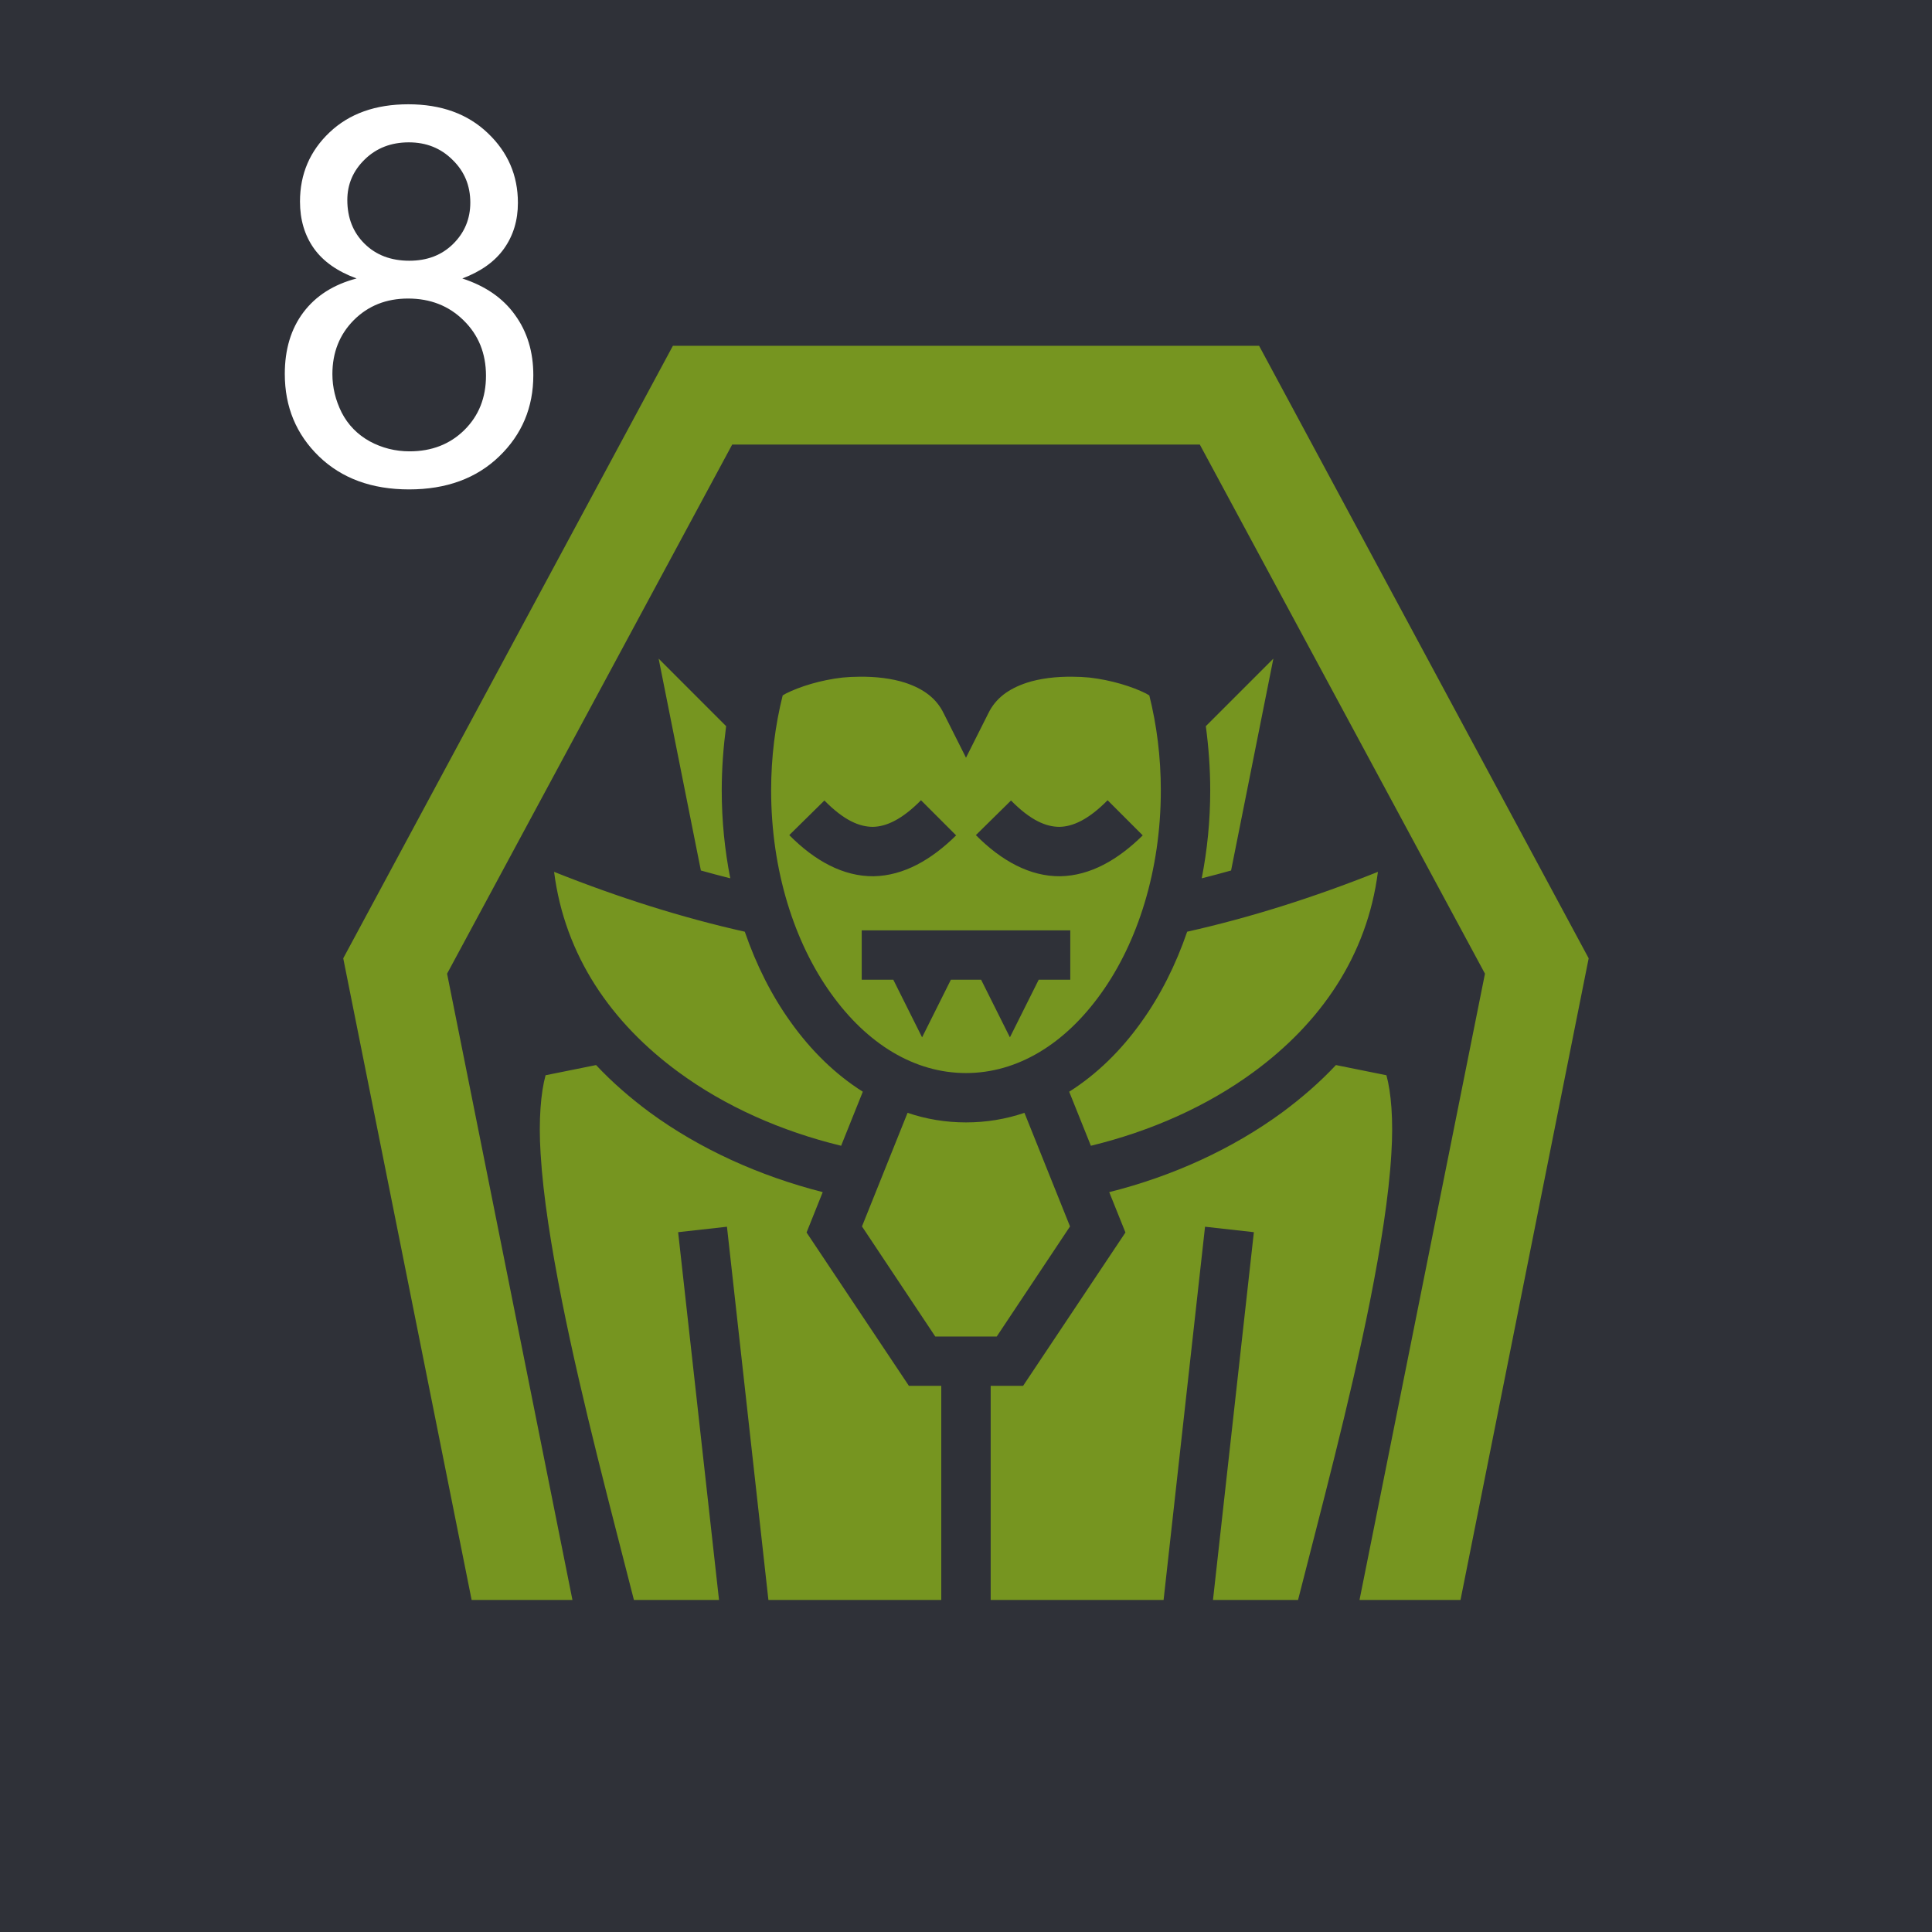
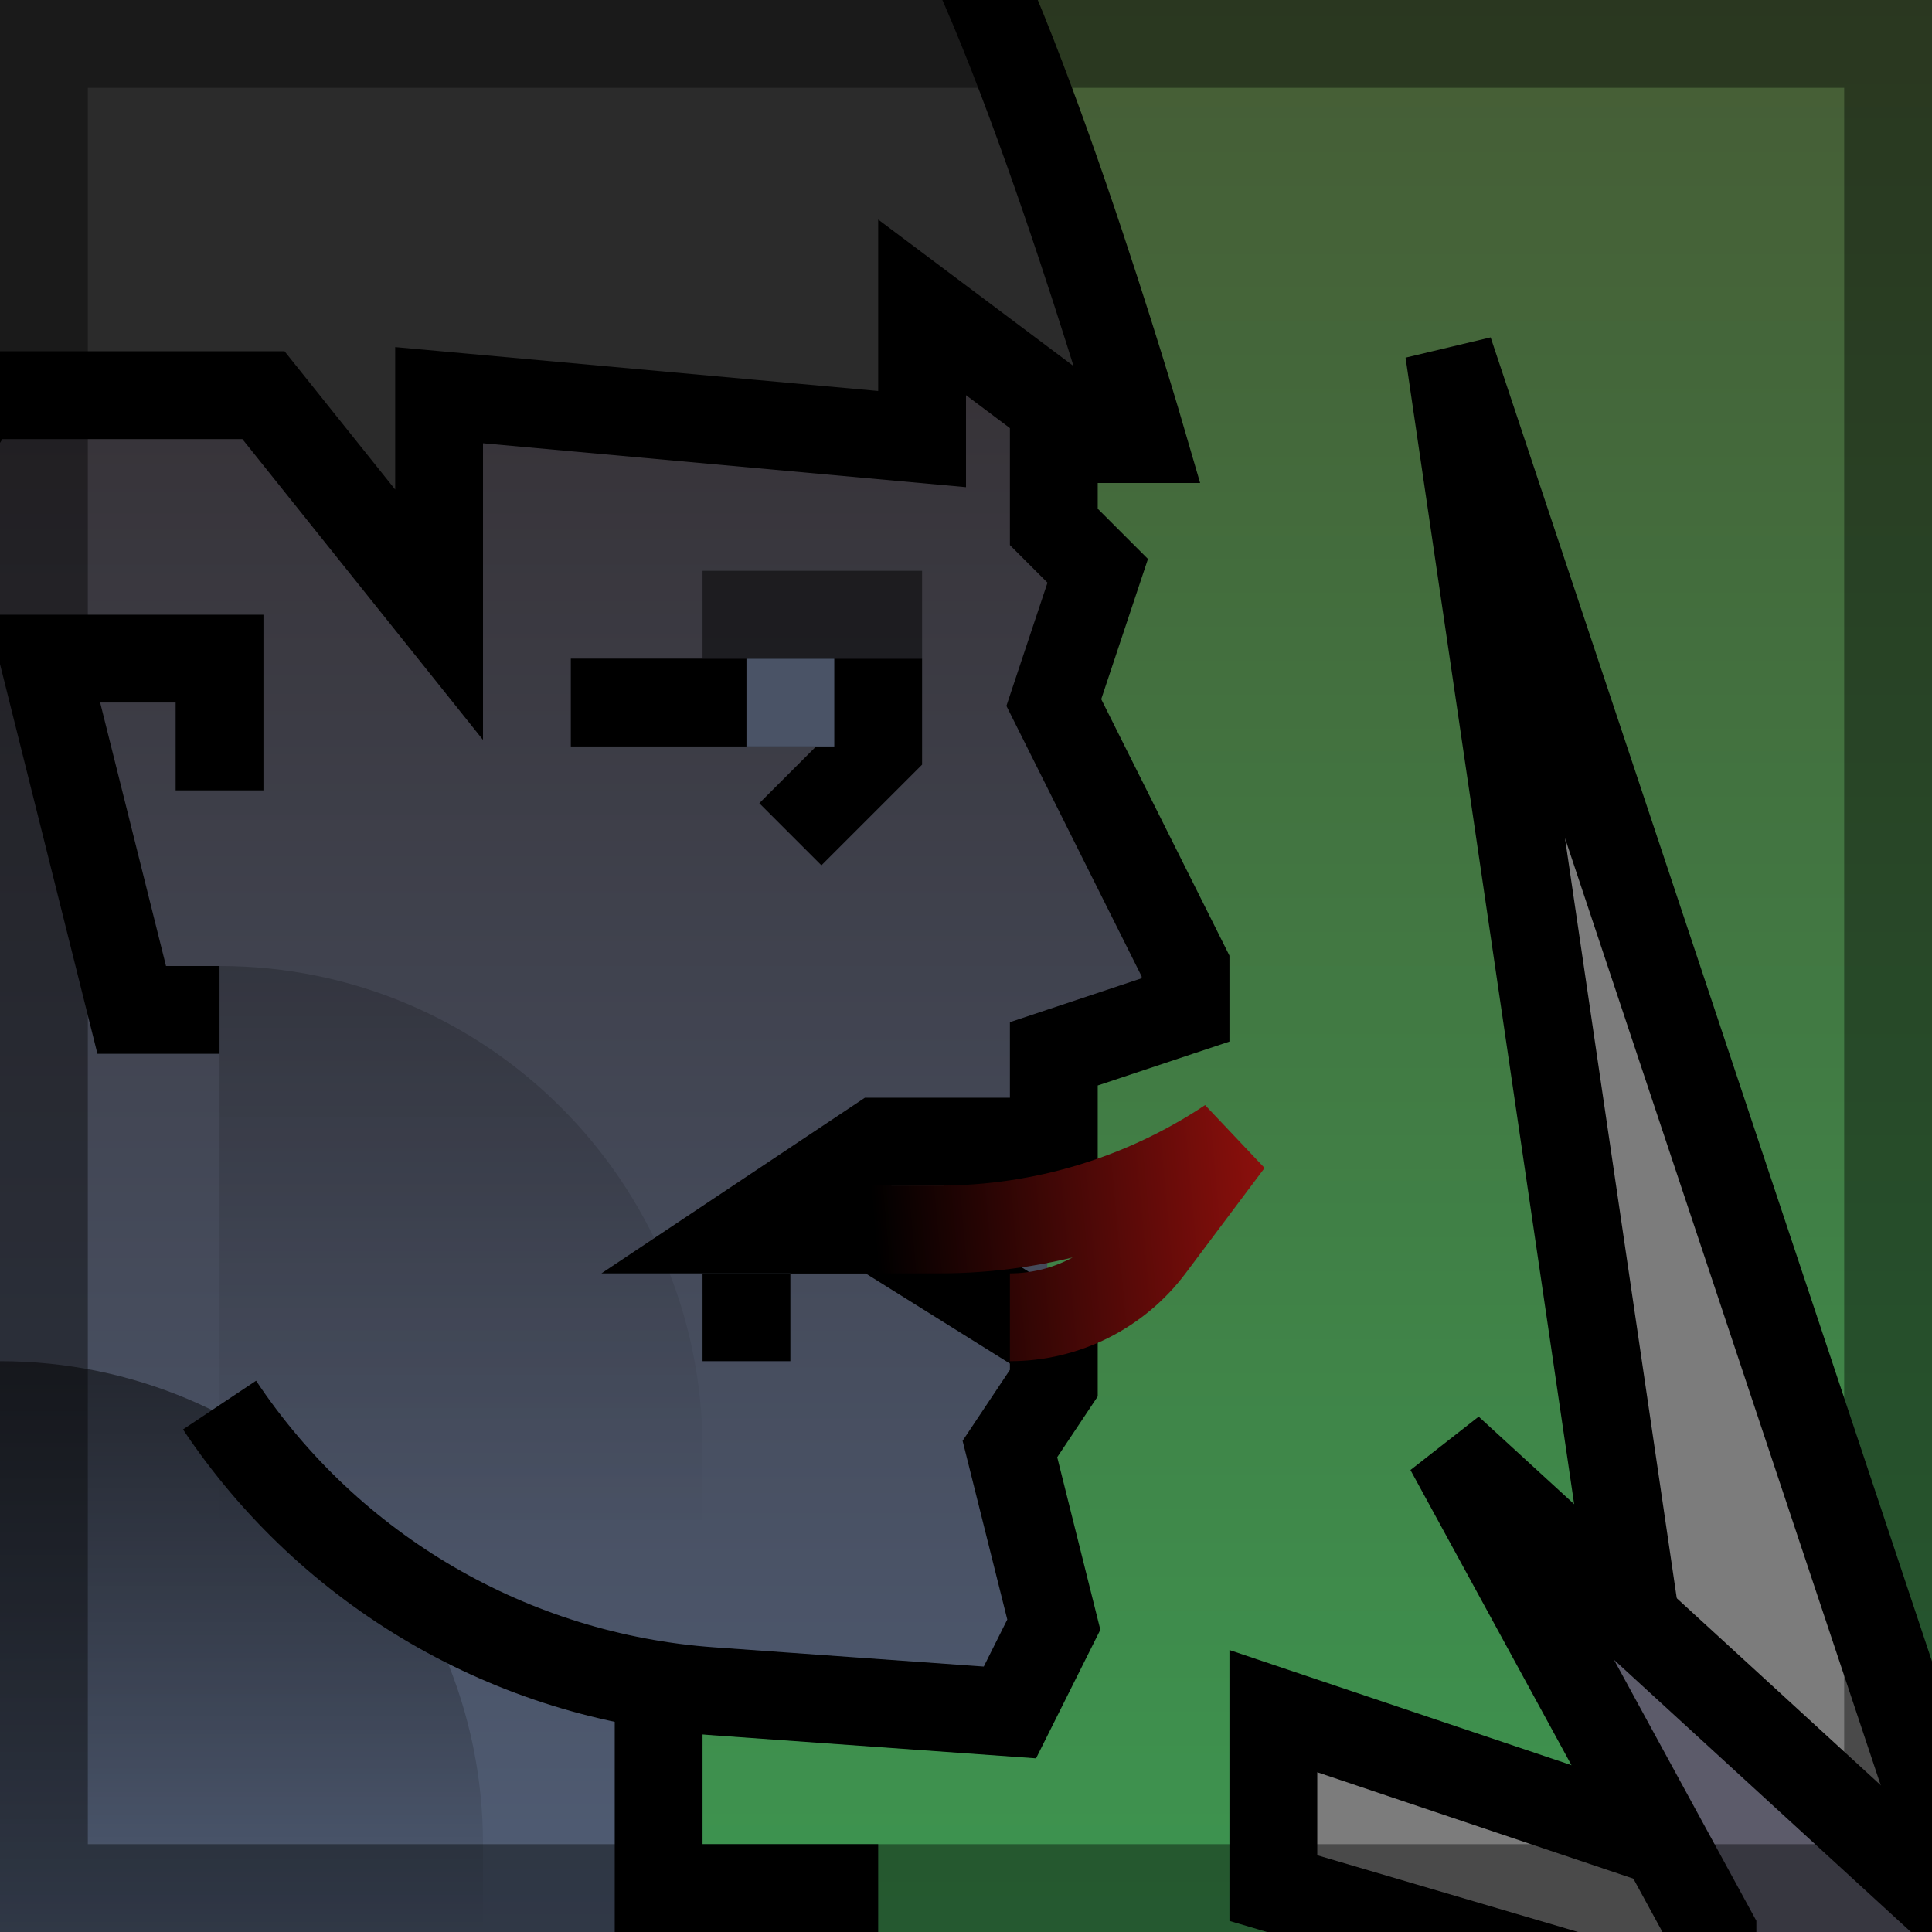
<svg xmlns="http://www.w3.org/2000/svg" width="44" height="44" viewBox="0 0 44 44" fill="none">
-   <rect width="44" height="44" fill="#2F3138" />
-   <path d="M8.121 6.342C7.684 6.182 7.359 5.953 7.148 5.656C6.938 5.359 6.832 5.004 6.832 4.59C6.832 3.965 7.057 3.439 7.506 3.014C7.955 2.588 8.553 2.375 9.299 2.375C10.049 2.375 10.652 2.594 11.109 3.031C11.566 3.465 11.795 3.994 11.795 4.619C11.795 5.018 11.69 5.365 11.479 5.662C11.271 5.955 10.955 6.182 10.529 6.342C11.057 6.514 11.457 6.791 11.73 7.174C12.008 7.557 12.146 8.014 12.146 8.545C12.146 9.279 11.887 9.896 11.367 10.396C10.848 10.896 10.164 11.146 9.316 11.146C8.469 11.146 7.785 10.896 7.266 10.396C6.746 9.893 6.486 9.266 6.486 8.516C6.486 7.957 6.627 7.49 6.908 7.115C7.193 6.736 7.598 6.479 8.121 6.342ZM7.91 4.555C7.91 4.961 8.041 5.293 8.303 5.551C8.564 5.809 8.904 5.938 9.322 5.938C9.729 5.938 10.06 5.811 10.318 5.557C10.58 5.299 10.711 4.984 10.711 4.613C10.711 4.227 10.576 3.902 10.307 3.641C10.041 3.375 9.709 3.242 9.311 3.242C8.908 3.242 8.574 3.371 8.309 3.629C8.043 3.887 7.91 4.195 7.91 4.555ZM7.57 8.521C7.57 8.822 7.641 9.113 7.781 9.395C7.926 9.676 8.139 9.895 8.42 10.051C8.701 10.203 9.004 10.279 9.328 10.279C9.832 10.279 10.248 10.117 10.576 9.793C10.904 9.469 11.068 9.057 11.068 8.557C11.068 8.049 10.898 7.629 10.559 7.297C10.223 6.965 9.801 6.799 9.293 6.799C8.797 6.799 8.385 6.963 8.057 7.291C7.732 7.619 7.57 8.029 7.57 8.521Z" fill="white" />
-   <path d="M15.325 7.875L7.817 21.825L10.741 36.438H13.037L10.182 22.175L16.675 10.125H27.325L33.819 22.175L30.962 36.438H33.262L36.181 21.825L28.675 7.875H15.325ZM15 15L15.962 19.825C16.181 19.887 16.4 19.944 16.619 20H16.631C16.506 19.363 16.437 18.694 16.437 18C16.437 17.5 16.475 17.012 16.537 16.538L15 15ZM29 15L27.462 16.538C27.525 17.012 27.562 17.5 27.562 18C27.562 18.694 27.494 19.363 27.369 20H27.381C27.6 19.944 27.819 19.887 28.037 19.825L29 15ZM19.562 15.412C19.437 15.412 19.312 15.419 19.187 15.431C18.687 15.488 18.212 15.637 17.9 15.794C17.875 15.806 17.85 15.825 17.825 15.838C17.656 16.512 17.562 17.238 17.562 18C17.562 19.825 18.094 21.469 18.925 22.625C19.75 23.781 20.831 24.438 22 24.438C23.169 24.438 24.25 23.781 25.075 22.625C25.906 21.469 26.437 19.825 26.437 18C26.437 17.238 26.344 16.512 26.175 15.838C26.15 15.825 26.125 15.806 26.1 15.794C25.787 15.637 25.312 15.488 24.812 15.431C24.687 15.419 24.562 15.412 24.437 15.412C24.062 15.406 23.687 15.45 23.381 15.55C22.969 15.688 22.675 15.9 22.506 16.25L22 17.256L21.494 16.25C21.325 15.9 21.031 15.688 20.619 15.55C20.312 15.45 19.937 15.406 19.562 15.412ZM20.975 18.225L21.775 19.025C21.212 19.581 20.581 19.944 19.894 19.956C19.206 19.962 18.556 19.606 17.975 19.019L18.775 18.231C19.225 18.688 19.575 18.831 19.881 18.831C20.181 18.825 20.537 18.669 20.975 18.225ZM25.225 18.225L26.025 19.025C25.462 19.581 24.831 19.944 24.144 19.956C23.456 19.962 22.806 19.606 22.225 19.019L23.025 18.231C23.475 18.688 23.825 18.831 24.131 18.831C24.431 18.825 24.787 18.669 25.225 18.225ZM12.619 19.856C12.862 21.762 13.919 23.294 15.456 24.419C16.512 25.194 17.787 25.762 19.156 26.094L19.65 24.863C19.025 24.469 18.469 23.925 18.006 23.275C17.575 22.675 17.225 21.981 16.962 21.219C15.537 20.9 14.094 20.444 12.619 19.856ZM31.381 19.856C29.906 20.444 28.462 20.9 27.037 21.219C26.775 21.981 26.425 22.675 25.994 23.275C25.531 23.925 24.975 24.469 24.35 24.863L24.844 26.094C26.212 25.762 27.487 25.194 28.544 24.419C30.081 23.294 31.137 21.762 31.381 19.856ZM19.625 21.188H24.375V22.312H23.656L23 23.625L22.344 22.312H21.656L21 23.625L20.344 22.312H19.625V21.188ZM13.575 24.256L12.425 24.488C12.319 24.875 12.262 25.5 12.312 26.275C12.369 27.238 12.556 28.406 12.8 29.637C13.262 31.956 13.937 34.469 14.437 36.438H16.375L15.444 28.062L16.556 27.938L17.5 36.438H21.437V31.562H20.7L18.369 28.069L18.737 27.15C17.294 26.781 15.937 26.169 14.794 25.331C14.356 25.006 13.944 24.65 13.575 24.256ZM30.425 24.256C30.056 24.65 29.644 25.006 29.206 25.331C28.062 26.169 26.706 26.788 25.262 27.15L25.631 28.069L23.3 31.562H22.562V36.438H26.5L27.444 27.938L28.556 28.062L27.625 36.438H29.562C30.062 34.469 30.737 31.956 31.2 29.637C31.444 28.406 31.631 27.238 31.687 26.275C31.737 25.5 31.681 24.875 31.575 24.488L30.425 24.256ZM20.669 25.344L19.631 27.931L21.3 30.438H22.7L24.369 27.931L23.331 25.344C22.906 25.488 22.462 25.562 22 25.562C21.537 25.562 21.094 25.488 20.669 25.344Z" fill="#769520" />
+   <g clip-path="url(#clip0_315_143778)">
+     <rect width="44" height="44" fill="url(#paint0_linear_315_143778)" />
+     <path d="M38.488 45.793L41.399 59.487L47.268 58.24L44.357 44.546L51 40V36L44 41L33 8L38 42L29 38.97V43L38.488 45.793Z" fill="#7C7C7C" stroke="black" stroke-width="2" />
+     <path d="M35 48.5L31.5 47.5L34.228 52.342L37 60L34 60L34 62L29 62L30 65L45 65L45 44L33 33L39 44L39 53L35 48.5Z" fill="#5C5B6A" stroke="black" stroke-width="2" />
+     <path d="M0 0H21L24 6V16L27 23L24 24.5L23.5 39L15 38V44H0V0Z" fill="url(#paint1_linear_315_143778)" />
+     <path d="M20 0L24 6V12L25 13L24 16L27 22V23L24 24V26H20L17 28H20L24 30.5V31.5L23 33L24 37L23 39L16.193 38.514C11.655 38.19 7.523 35.785 5 32V32" stroke="black" stroke-width="2" />
+     <path d="M21 10V7L25 10H26C26 10 23.018 -0.246 21 -3H-3V13L-0.5 9H6L10 14V9L21 10Z" fill="#2B2B2B" stroke="black" stroke-width="2" />
+     <path d="M15 38V43H20" stroke="black" stroke-width="2" />
+     <path d="M5 23H3L1 15H5V18" stroke="black" stroke-width="2" />
+     <rect x="1" y="1" width="42" height="42" stroke="black" stroke-opacity="0.4" stroke-width="2" />
+     <path d="M13 16H16.75H20V17L18 19" stroke="black" stroke-width="2" />
+     <rect x="17" y="15" width="2" height="2" fill="#4A5366" />
+     <rect opacity="0.5" x="16" y="13" width="5" height="2" fill="black" />
+     <rect x="16" y="29" width="2" height="2" fill="black" />
+     <path d="M18 28H21.394C23.745 28 26.044 27.304 28 26V26L26.2 28.4C25.445 29.407 24.259 30 23 30V30" stroke="url(#paint2_linear_315_143778)" stroke-width="2" />
+     <path opacity="0.2" d="M5 22V22C11.075 22 16 26.925 16 33V35H5V22Z" fill="url(#paint3_linear_315_143778)" />
+     <path opacity="0.5" d="M0 31V31C6.075 31 11 35.925 11 42V44H0V31Z" fill="url(#paint4_linear_315_143778)" />
+   </g>
+   <defs>
+     <linearGradient id="paint0_linear_315_143778" x1="22" y1="0" x2="22" y2="44" gradientUnits="userSpaceOnUse">
+       <stop stop-color="#465C35" />
+       <stop offset="1" stop-color="#3D9550" />
+     </linearGradient>
+     <linearGradient id="paint1_linear_315_143778" x1="13.5" y1="0" x2="13.5" y2="44" gradientUnits="userSpaceOnUse">
+       <stop stop-color="#302828" />
+       <stop offset="1" stop-color="#505D75" />
+     </linearGradient>
+     <linearGradient id="paint2_linear_315_143778" x1="31" y1="28" x2="20" y2="29" gradientUnits="userSpaceOnUse">
+       <stop stop-color="#AC130F" />
+       <stop offset="1" />
+     </linearGradient>
+     <linearGradient id="paint3_linear_315_143778" x1="10.5" y1="22" x2="10.5" y2="35" gradientUnits="userSpaceOnUse">
+       <stop />
+       <stop offset="1" stop-opacity="0" />
+     </linearGradient>
+     <linearGradient id="paint4_linear_315_143778" x1="5.5" y1="31" x2="5.5" y2="44" gradientUnits="userSpaceOnUse">
+       <stop />
+       <stop offset="1" stop-opacity="0" />
+     </linearGradient>
+     <clipPath id="clip0_315_143778">
+       <rect width="44" height="44" fill="white" />
+     </clipPath>
+   </defs>
</svg>
